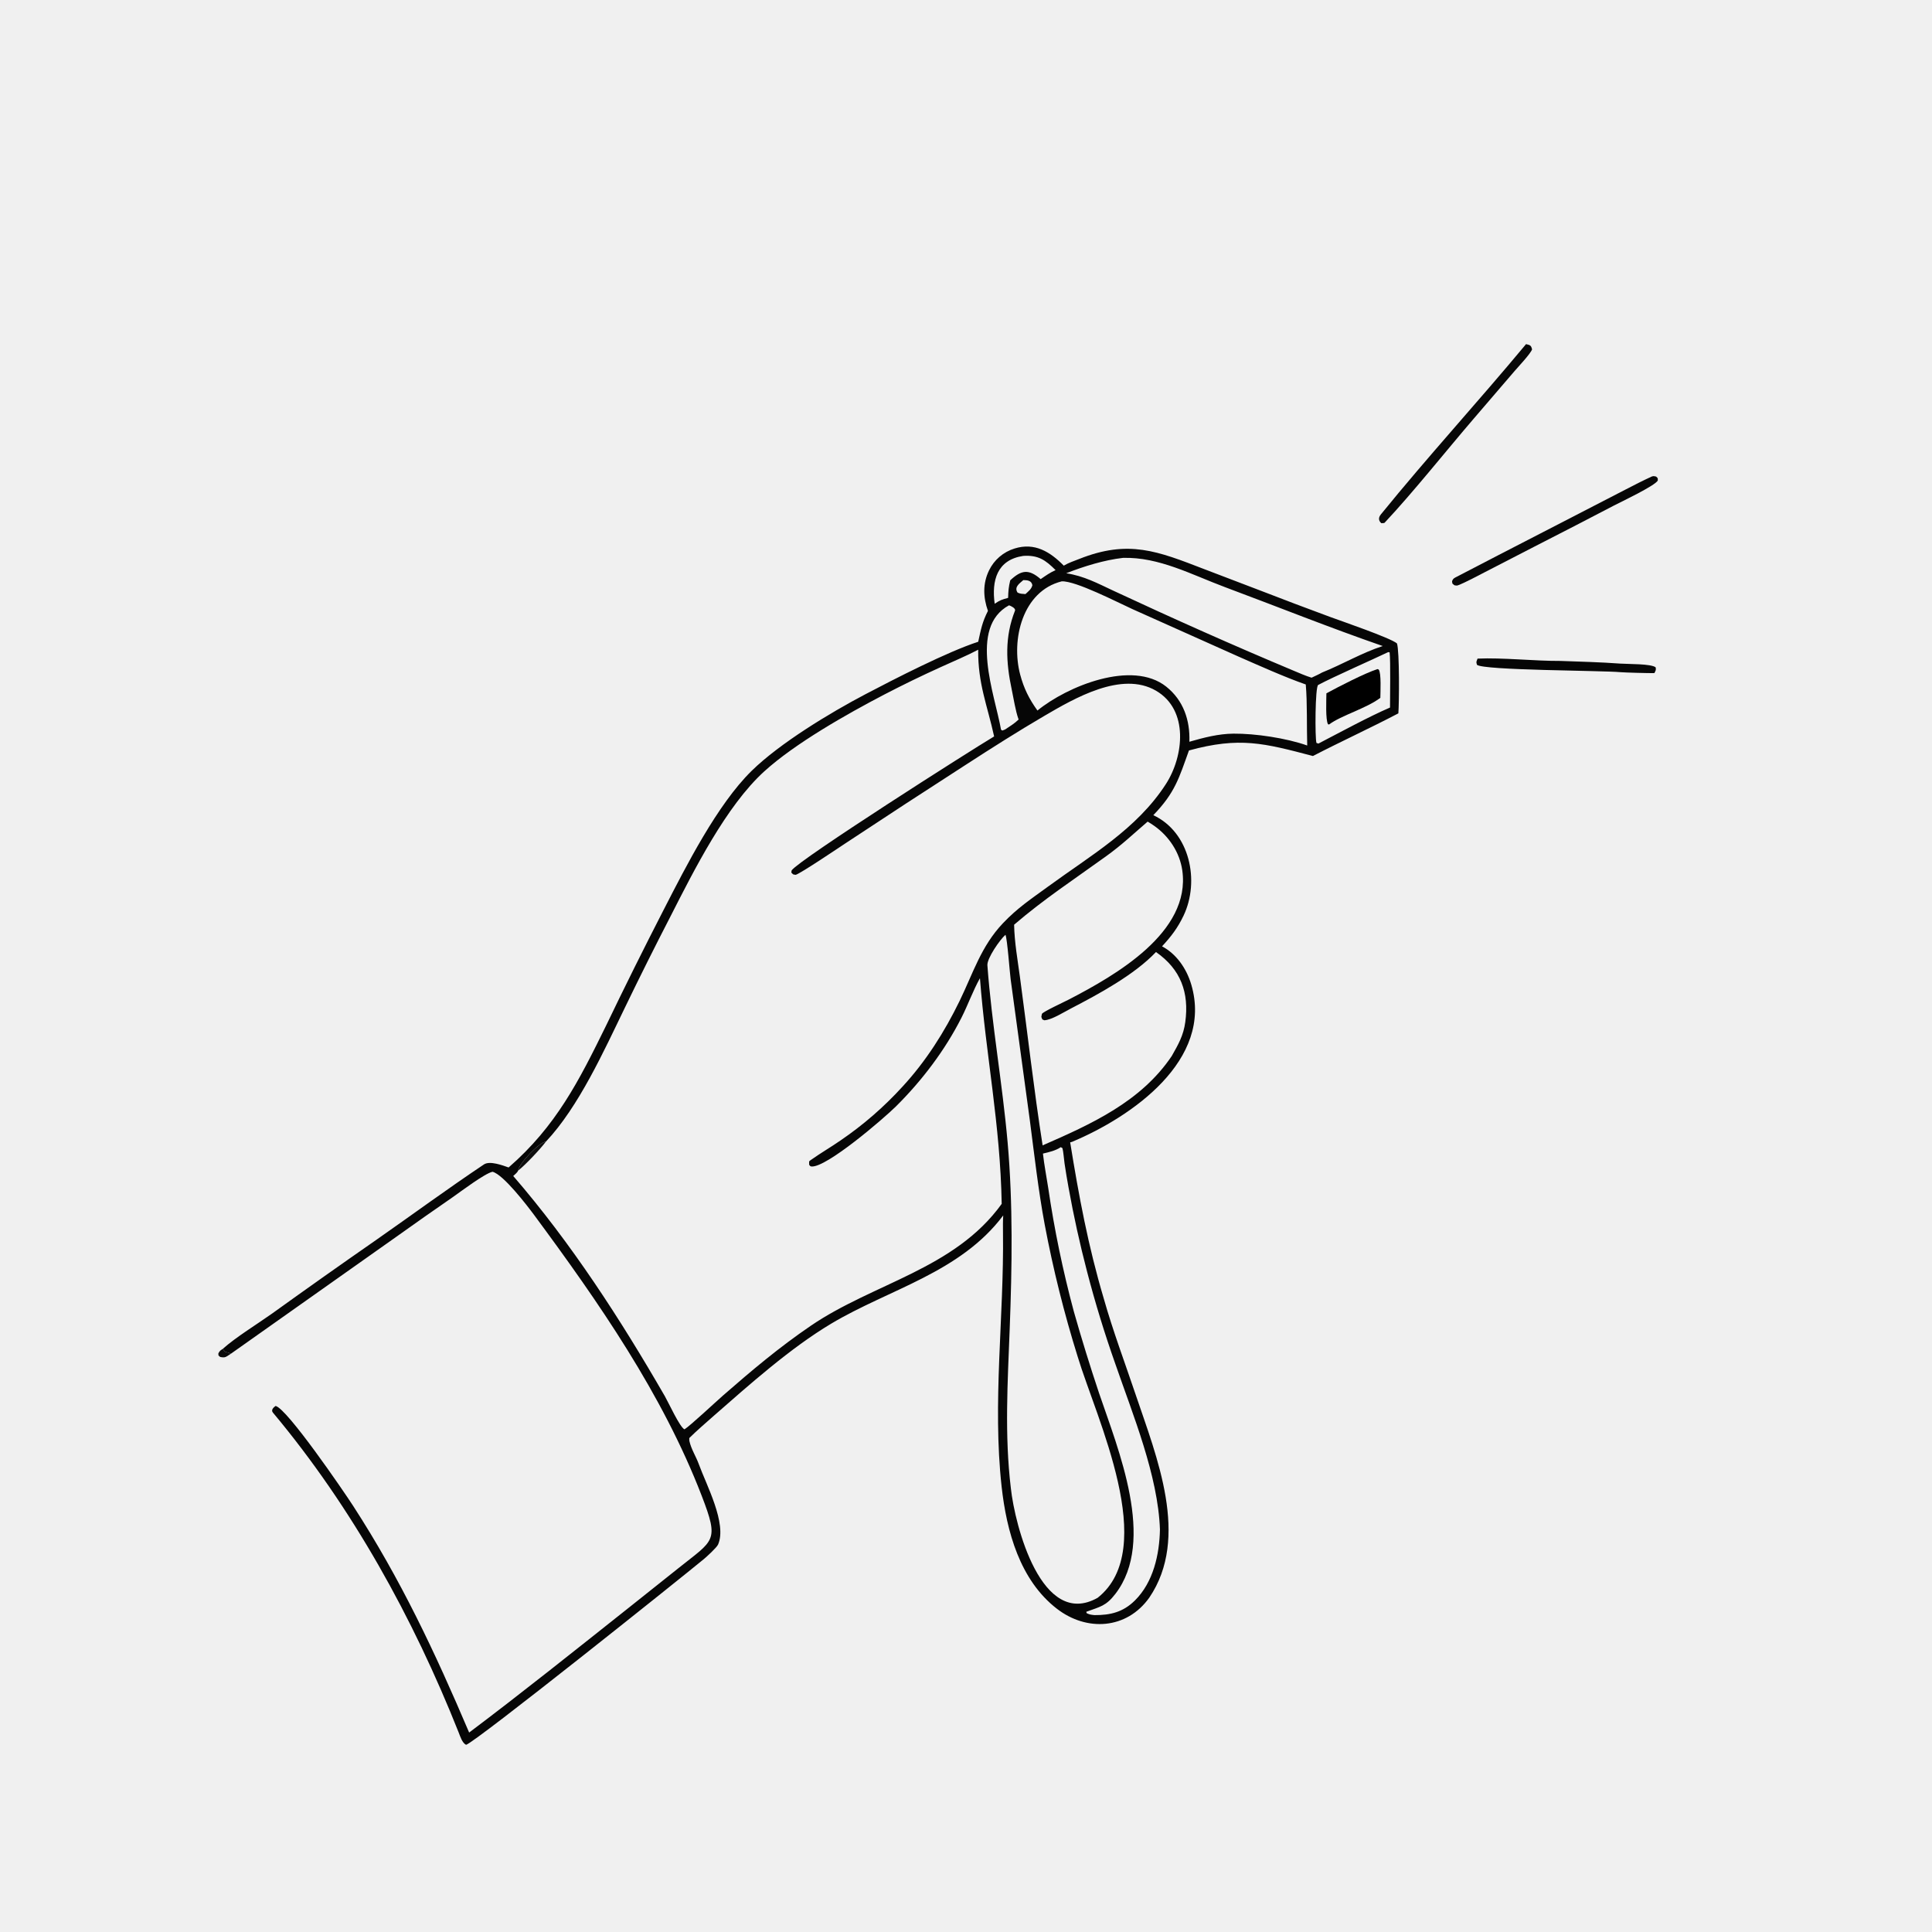
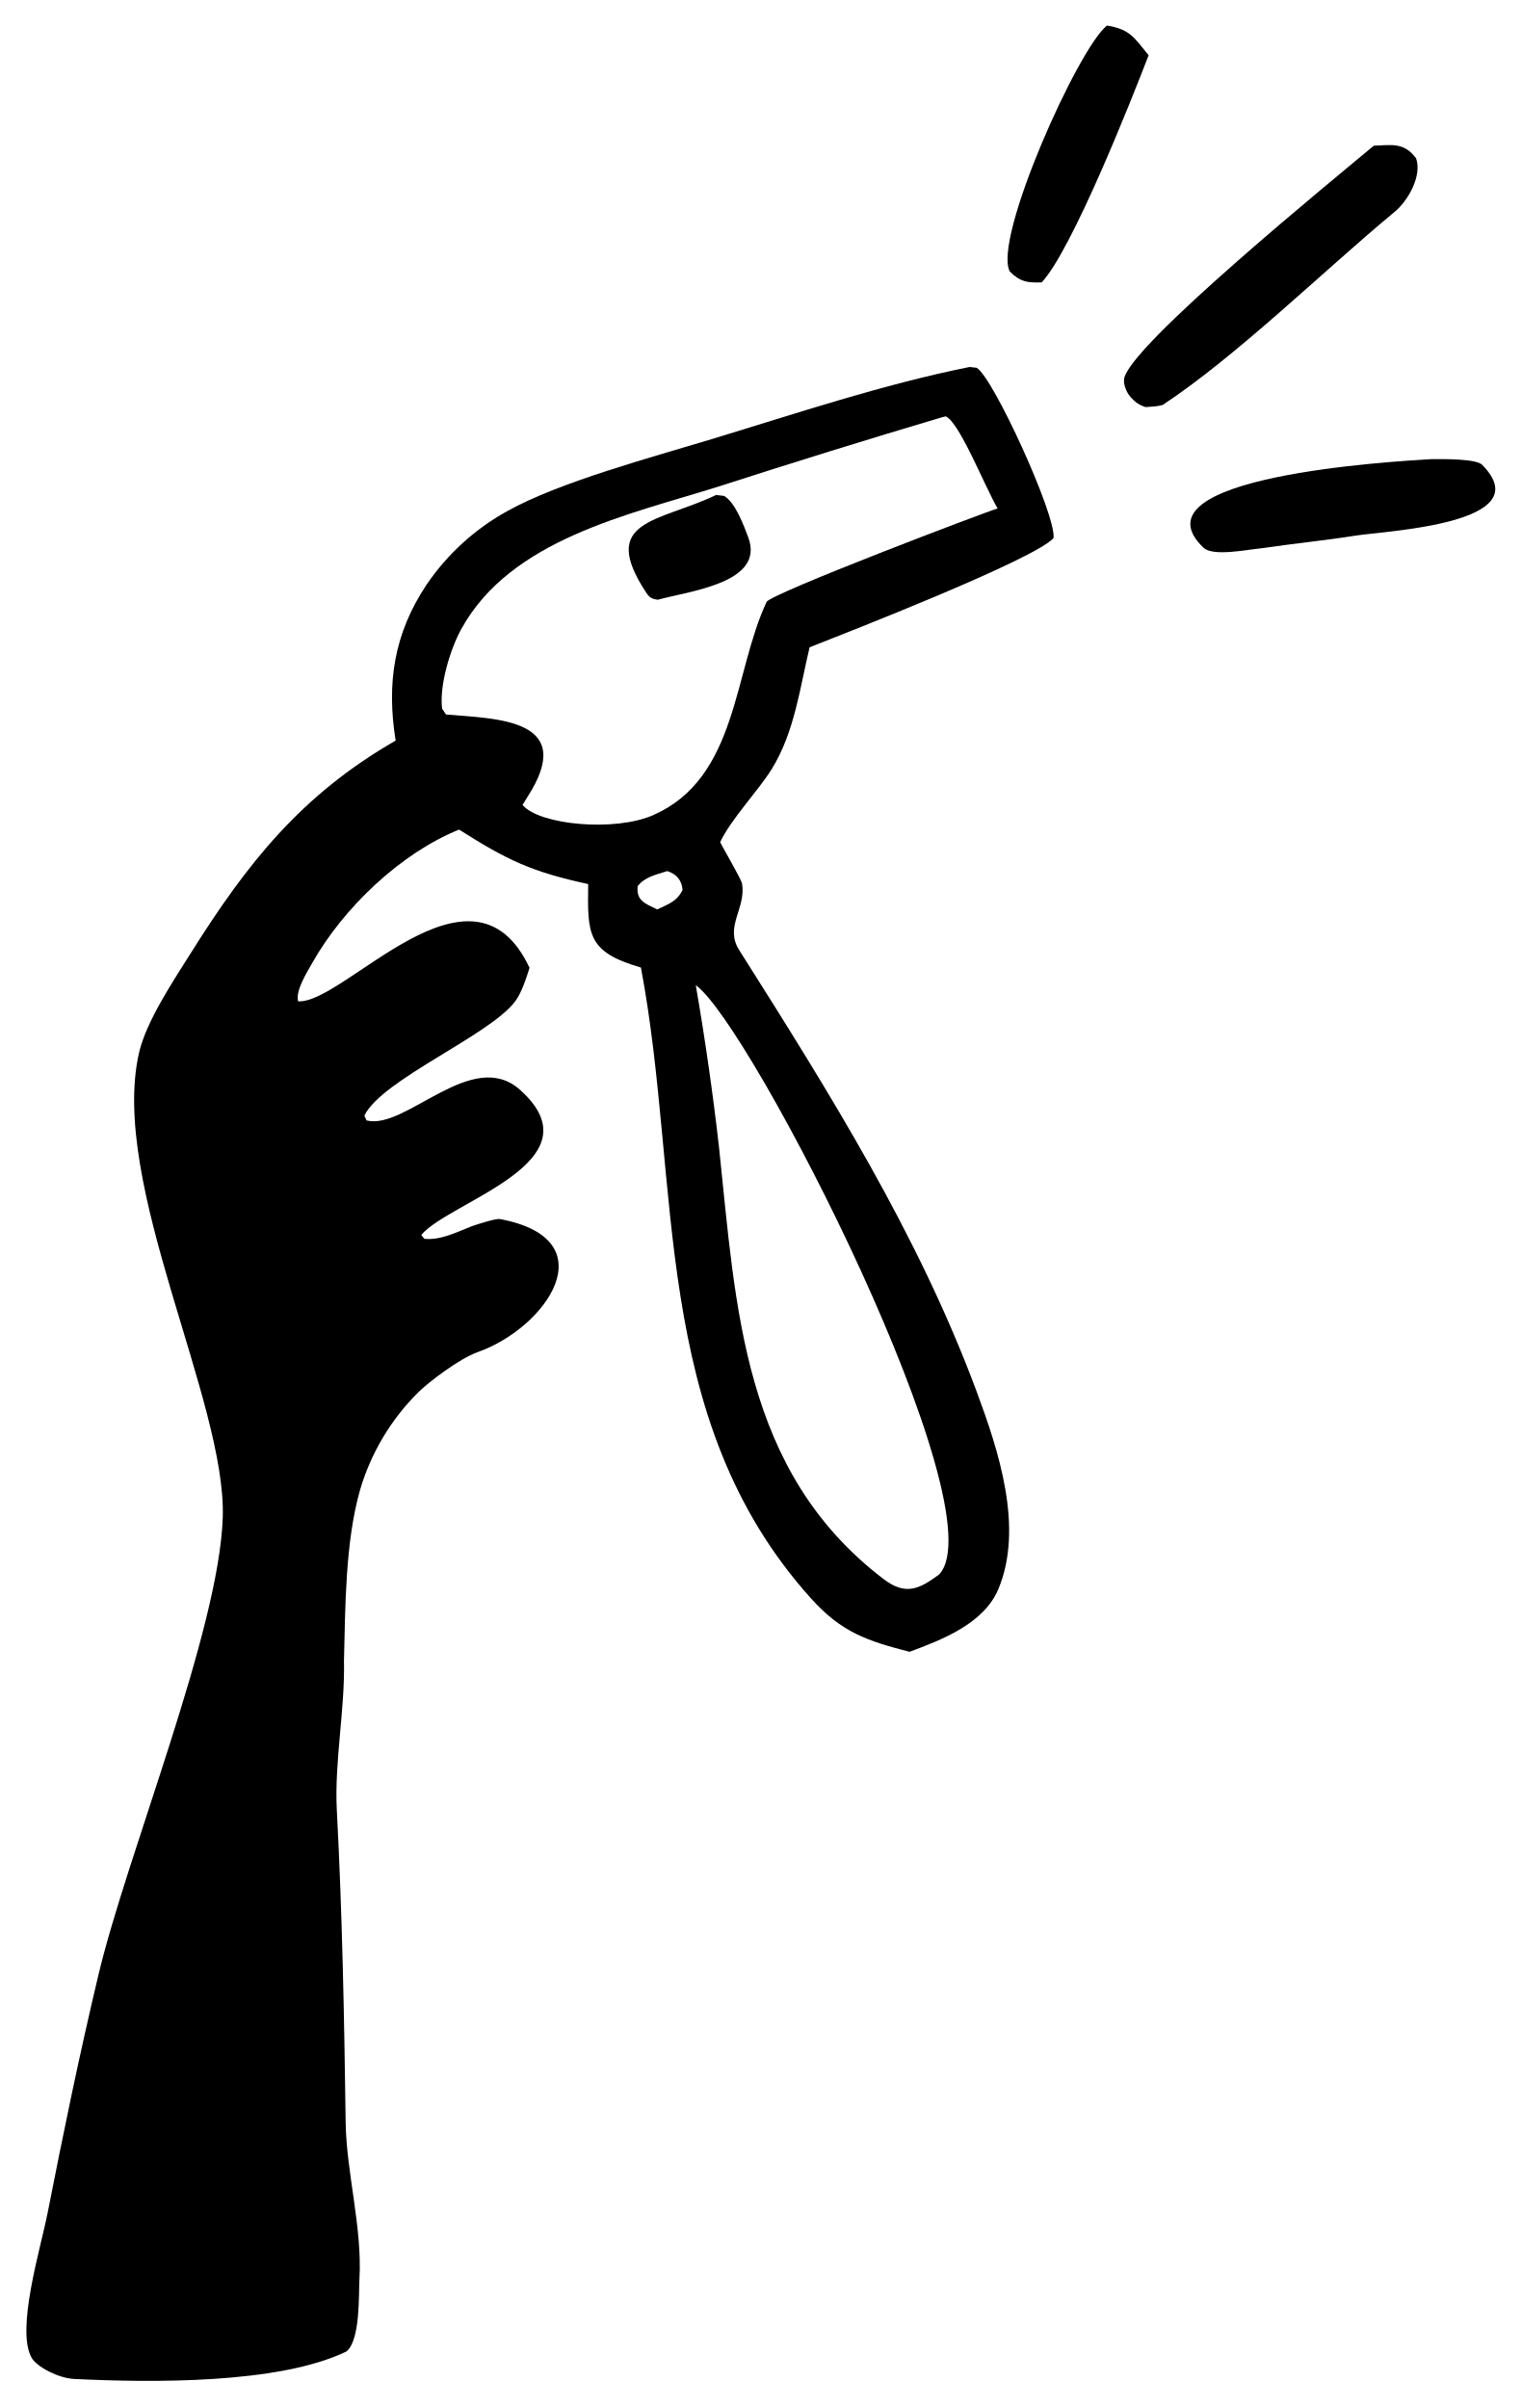
- <svg xmlns="http://www.w3.org/2000/svg" width="804" height="804" viewBox="0 0 804 804" fill="none">
-   <path d="M411.131 254.222C409.141 248.596 408.905 242.859 411.606 237.334C413.73 232.963 417.577 229.674 422.225 228.258C430.603 225.635 437.076 229.674 442.683 235.395C444.834 234.136 446.86 233.5 449.129 232.601C469.629 224.469 481.638 229.312 501.145 236.844L524.311 245.689C534.079 249.472 543.877 253.176 553.704 256.801C558.152 258.432 578.624 265.455 581.345 267.753C582.432 270.869 582.264 292.8 581.926 296.865C570.223 303 558.049 308.566 546.374 314.614C525.992 309.255 515.855 306.538 494.782 312.303C490.616 323.854 489.015 329.829 479.95 339.24C495.162 346.315 499.394 366.641 492.536 381.05C490.11 386.143 487.378 389.721 483.577 393.819C489.399 396.873 493.722 402.856 495.759 409.769C504.992 441.116 470.999 464.757 446.098 475.196C445.847 475.255 445.599 475.314 445.348 475.377C448.991 497.86 452.795 518.368 459.328 540.38C463.191 554.01 468.125 567.083 472.648 580.505C481.277 606.105 495.268 639.843 478.285 664.847C468.875 678.096 452.226 679.062 439.832 669.483C424.424 657.584 418.88 637.233 416.827 618.703C412.953 583.717 417.836 548.133 417.393 513.045C417.361 510.658 417.345 508.188 417.487 505.805C399.566 529.662 369.941 536.474 345.903 550.838C328.858 561.022 311.873 576.206 296.92 589.295C294.401 591.501 289.497 595.792 286.88 598.403C286.776 598.509 286.886 599.667 286.888 599.675C287.633 603.078 289.641 606.082 290.809 609.313C293.91 617.887 302.607 634.014 298.837 642.733C298.266 644.052 293.857 648.029 292.955 648.775C283.296 656.775 198.076 724.864 193.963 726.105C192.352 725.351 191.503 722.548 190.891 721.009C171.965 673.362 146.528 627.238 113.56 587.835C112.664 586.763 113.865 585.652 114.687 585.083C119.511 586.186 142.951 620.481 146.952 626.657C166.778 657.266 181.054 687.667 195.233 720.997C217.142 704.517 239.976 686.254 261.503 669.177L282.256 652.649C297.154 640.707 299.421 641.657 292.002 622.437C275.683 580.144 249.093 541.864 222.273 505.609C219.236 501.522 209.469 488.779 204.968 487.629C201.842 488.245 191.531 496.011 188.568 498.087C180.681 503.529 172.839 509.036 165.044 514.607L96.037 563.389C93.985 562.176 94.093 563.444 92.723 561.316C98.153 556.468 107.049 551.023 113.234 546.63C127.544 536.332 141.939 526.153 156.418 516.091C171.426 505.605 186.179 494.754 201.404 484.571C203.816 482.957 209.187 484.963 211.655 485.843C231.4 468.687 240.91 449.847 252.141 426.972C259.968 410.676 268.017 394.486 276.287 378.408C285.584 360.319 298.483 334.826 312.79 320.792C324.518 309.289 345.479 296.601 360.225 288.862C372.354 282.496 394.25 271.238 407.083 267.069C408.222 261.897 408.74 258.93 411.131 254.222ZM213.583 489.388C237.686 517.253 258.304 549.162 276.701 581.067C278.175 583.622 282.923 594.006 284.854 594.819C287.308 593.268 297.981 583.269 300.909 580.717C312.868 570.283 324.224 560.704 337.408 551.717C363.563 533.891 397.297 528.167 416.859 500.981C416.262 467.82 410.283 439.275 407.802 407.08C404.889 412.293 402.84 418.139 400.123 423.498C393.241 437.085 383.656 449.718 372.861 460.42C367.741 465.496 343.942 485.937 337.709 485.435C337.138 485.387 337.083 485.124 336.738 484.732C336.774 483.134 336.41 483.452 337.617 482.6C341.607 479.778 345.783 477.375 349.832 474.564C359.275 468.126 367.932 460.6 375.626 452.148C385.319 441.643 393.068 429.414 399.314 416.588C404.94 405.042 408.246 393.807 417.393 384.182C423.521 377.736 429.088 374.108 436.185 368.925C453.792 356.034 473.025 345.094 485.163 326.321C492.642 314.754 494.829 295.439 481.053 287.427C466.771 279.12 447.123 290.598 434.705 297.853C423.803 304.224 412.737 311.256 402.011 318.201C385.26 328.981 368.577 339.868 351.964 350.86C349.314 352.61 333.095 363.549 331.123 364.058C329.751 363.816 330.345 364.104 329.304 363.109L329.446 362.198C332.772 357.586 403.456 312.588 413.706 306.464C410.86 293.449 406.927 284.515 407.076 270.379C402.541 272.787 396.229 275.444 391.426 277.642C383.498 281.235 375.668 285.042 367.945 289.058C352.457 297.147 330.9 309.334 318.065 320.994C302.182 335.425 288.81 362.136 278.957 381.485C272.503 393.984 266.216 406.566 260.097 419.234C251.321 437.328 240.842 460.588 227.195 475.071C224.444 475.251 215.868 484.284 215.651 487.131C215.269 487.998 214.343 488.673 213.583 489.388ZM422.021 384.818C422.178 392.231 423.466 399.323 424.455 406.648C427.607 429.924 430.246 453.451 433.885 476.649C453.973 467.867 474.791 458.539 487.613 439.475C490.345 434.666 492.497 430.913 493.25 425.374C494.931 413.024 491.35 403.362 481.061 396.182C472.122 405.651 457.074 413.762 445.615 419.709C442.686 421.228 437.638 424.44 434.599 424.585L433.763 424.232C433.202 422.787 433.308 423.537 433.614 421.884C434.317 420.903 442.616 417.083 444.834 415.933C464.196 405.875 495.618 388.014 492.018 362.282C490.97 354.786 486.479 347.97 480.244 343.615C479.385 343.011 478.501 342.444 477.594 341.914C471.364 347.255 467.097 351.424 460.239 356.377C447.056 365.895 434.379 374.191 422.021 384.818ZM456.788 664.921C482.616 644.499 456.199 590.159 448.497 564.645C442.843 546.567 438.254 528.175 434.745 509.559C432.114 495.473 430.387 480.202 428.534 465.978L420.58 407.527C420.207 404.827 419.198 390.752 418.425 389.018C416.195 390.914 410.687 398.797 410.903 401.717C412.725 426.305 417.153 450.837 419.324 475.44C421.585 501.083 421.165 527.122 420.192 552.817C419.348 575.107 417.997 597.096 420.667 619.327C422.316 634.693 433.437 678.073 456.788 664.921ZM418.339 303.534C420.27 302.251 422.241 301.045 423.894 299.424C422.594 295.886 421.825 290.659 421.04 286.988C418.606 275.607 418.068 265.046 422.386 254.133C422.779 253.147 420.675 252.14 419.901 251.902C402.965 261.057 414.044 289.207 416.576 303.649L417.114 304.021C417.361 303.928 418.146 303.652 418.339 303.534ZM413.934 251.255C416.18 249.753 416.91 249.509 419.528 248.804C419.615 245.877 419.717 244.383 420.412 241.502C425.013 237.189 428.071 236.671 433.076 241C435.267 239.507 436.853 238.334 439.283 237.255C435.078 233.049 432.059 230.918 425.778 231.343C414.888 233.015 412.619 241.578 413.934 251.255ZM577.706 271.372C571.428 274.388 554.803 281.704 548.561 285.044C547.273 285.733 547.199 307.278 547.842 309.171L548.659 309.441C557.296 304.967 569.819 298.141 578.456 294.447C578.432 289.761 578.727 275.366 578.287 271.475L577.706 271.372ZM441.446 477.387C439.35 478.828 436.495 479.483 434.018 480.06C434.529 484.689 435.49 489.631 436.205 494.283C438.757 511.659 442.321 528.869 446.887 545.829C450.114 557.202 453.604 568.492 457.357 579.704C465.346 603.275 481.198 641.166 464.16 663.296C460.227 668.403 457.848 668.608 452.057 670.739L452.203 671.312C453.557 671.968 453.973 671.945 455.433 672.125C462.06 672.168 467.364 670.916 472.303 666.021C479.958 658.444 482.51 646.894 482.71 636.479C481.913 614.016 471.462 588.808 464.168 567.656C459.689 554.999 455.755 542.154 452.375 529.16C449.36 517.63 446.793 505.986 444.685 494.252C444.076 490.852 443.503 487.551 443.004 484.123C442.765 482.467 442.525 479.173 442.137 477.799L441.446 477.387ZM426.744 247.222C428.055 245.986 429.174 245.24 429.621 243.553C429.303 241.612 427.604 241.409 425.857 241.405C424.153 242.891 421.939 244.346 423.481 246.625C424.62 247.16 425.492 247.125 426.744 247.222ZM467.336 232.159C459.469 233.066 451.103 235.661 443.695 238.561C451.111 239.691 456.67 242.718 463.407 245.859C488.178 257.408 513.193 268.574 538.405 279.135C540.752 280.118 543.395 281.287 545.805 282.018C547.195 281.362 548.871 280.629 550.178 279.862C558.587 276.501 566.879 271.594 575.429 268.847C553.401 261.227 531.633 252.482 509.794 244.341C496.006 239.2 482.27 231.729 467.336 232.159ZM441.838 241.923C425.495 246.007 420.671 266.219 424.557 280.772C426.088 286.503 428.263 290.858 431.733 295.688C444.092 285.59 471.144 274.465 485.313 285.733C492.512 291.461 495.28 299.783 494.958 308.679C500.976 306.951 507.014 305.364 513.347 305.306C522.352 305.227 535.351 307.163 543.995 310.244C543.76 302.239 544.062 292.575 543.394 284.84C534.899 281.903 523.55 276.809 515.258 273.171L471.301 253.5C465.012 250.65 447.668 241.662 441.838 241.923Z" fill="black" fill-opacity="0.973" />
-   <path d="M573.266 278.438L573.741 278.639C574.876 280.03 574.452 288.098 574.428 290.409C568.481 294.864 558.242 297.67 553.088 301.492L552.668 301.41C551.56 299.626 551.965 291.135 551.984 288.536C557.084 285.748 568.057 280.092 573.266 278.438Z" fill="black" />
-   <path d="M215.651 487.131C215.869 484.284 224.445 475.251 227.196 475.071C224.851 478.211 218.619 484.806 215.651 487.131Z" fill="black" fill-opacity="0.945" />
-   <path d="M635.062 143.206C636.833 143.632 637.159 143.72 637.567 145.395C636.966 147.189 631.867 152.574 630.257 154.455L613.388 174.112C601.709 187.703 588.122 204.834 576.176 217.568C575.649 217.757 575.422 217.697 574.825 217.718C573.588 216.618 573.604 215.359 574.652 214.068C594.191 190.002 615.268 167.023 635.062 143.206Z" fill="black" fill-opacity="0.969" />
-   <path d="M687.452 198.271C688.382 198.058 688.139 198.149 689.167 198.312C690.066 199.227 689.839 198.692 689.894 199.965C688.767 202.143 674.513 208.893 671.545 210.431C660.552 216.178 649.529 221.869 638.478 227.505L618.083 238.022C614.911 239.647 609.796 242.435 606.64 243.607C606.094 243.761 605.902 243.641 605.266 243.557C604.19 242.627 604.473 243.188 604.272 241.876C604.626 240.998 604.85 240.73 605.717 240.278C629.268 227.999 652.933 215.941 676.507 203.704C680.111 201.833 683.762 199.962 687.452 198.271Z" fill="black" fill-opacity="0.973" />
-   <path d="M614.872 274.083C625.059 273.607 638.886 275.11 649.36 275.047C657.631 275.344 666.013 275.551 674.265 276.156C677.417 276.387 687.185 276.18 689.006 277.72C689.23 278.87 688.987 279.05 688.468 280.122C685.807 280.142 676.302 279.905 674.214 279.713C666.68 279.021 617.286 278.997 614.636 276.655C614.259 275.191 614.338 275.716 614.872 274.083Z" fill="black" fill-opacity="0.98" />
-   <path d="M92.723 561.316C94.093 563.444 93.986 562.176 96.038 563.389L95.712 563.601C93.925 564.763 93.661 565.116 91.631 564.692C90.719 563.88 90.954 564.37 90.871 563.185C91.577 562.011 91.573 562.097 92.723 561.316Z" fill="black" fill-opacity="0.953" />
+ <svg xmlns="http://www.w3.org/2000/svg" preserveAspectRatio="none" overflow="visible" style="display: block;" width="58.6" height="92.8" viewBox="45.5 21.8 58.6 92.8" fill="none">
+   <g id="image 397 [Vectorized]" clip-path="url(#clip0_0_4)">
+     <path id="Vector" d="M0 0H133.722V133.722H0V0Z" fill="white" />
+     <path id="Vector_2" d="M82.863 35.943L83.134 35.973C83.761 36.318 86.21 41.669 86.098 42.537C85.357 43.363 78.176 46.164 76.698 46.746C76.332 48.271 76.119 50.02 75.24 51.437C74.718 52.278 73.663 53.374 73.251 54.257C73.386 54.522 74.067 55.688 74.096 55.856C74.254 56.809 73.414 57.512 73.98 58.407C77.43 63.863 80.872 69.336 83.134 75.424C83.97 77.675 84.968 80.669 83.97 83.046C83.413 84.371 81.806 84.993 80.549 85.457C78.908 85.035 77.929 84.707 76.756 83.404C70.506 76.464 71.774 67.423 70.198 59.087C68.117 58.484 68.14 57.804 68.166 55.87C65.994 55.401 65.058 54.956 63.191 53.771C60.933 54.682 58.722 56.8 57.534 58.909C57.322 59.285 56.88 59.98 56.989 60.389C58.768 60.505 63.685 54.366 65.906 59.098C65.782 59.493 65.605 60.049 65.362 60.377C64.384 61.704 60.232 63.389 59.541 64.792L59.625 64.979C61.127 65.372 63.691 62.142 65.542 63.802C68.632 66.573 62.82 68.092 61.734 69.393L61.849 69.541C62.461 69.61 63.108 69.282 63.696 69.051C63.913 68.977 64.606 68.751 64.764 68.78C68.932 69.56 66.56 72.97 63.908 73.908C63.189 74.162 62.002 75.08 61.635 75.441C60.565 76.496 59.783 77.809 59.365 79.253C58.804 81.26 58.808 83.713 58.755 85.8C58.799 87.639 58.383 89.726 58.479 91.544C58.691 95.57 58.765 99.555 58.82 103.585C58.846 105.535 59.466 107.637 59.351 109.64C59.319 110.195 59.394 111.978 58.852 112.421C56.232 113.688 51.293 113.624 48.355 113.481C47.748 113.451 46.915 113.013 46.718 112.663C46.103 111.573 47.069 108.434 47.332 107.096C47.958 103.915 48.546 101.052 49.293 97.909C50.399 93.257 53.942 84.649 54.084 80.281C54.231 75.8 49.701 67.408 50.858 62.37C51.139 61.147 52.2 59.57 52.843 58.545C55.033 55.053 57.117 52.428 60.746 50.341C60.394 48.135 60.675 46.23 61.936 44.334C62.737 43.155 63.805 42.182 65.054 41.494C67.049 40.377 70.692 39.401 72.919 38.725C76.202 37.729 79.505 36.617 82.863 35.943Z" fill="black" />
+     <path id="Vector_3" d="M81.777 37.888L81.943 37.846C82.475 38.071 83.44 40.534 83.944 41.395C83.465 41.532 75.19 44.68 75.042 44.996C73.757 47.722 73.934 51.786 70.666 53.216C69.18 53.866 66.28 53.592 65.637 52.821L65.816 52.527C67.788 49.488 64.622 49.501 62.687 49.336L62.536 49.108C62.426 48.203 62.854 46.8 63.286 46.024C65.2 42.579 69.701 41.645 73.162 40.559C76.023 39.635 78.895 38.744 81.777 37.888Z" fill="white" />
+     <path id="Vector_4" d="M73.094 40.876L73.396 40.91C73.824 41.135 74.172 42.07 74.337 42.517C74.984 44.265 72.069 44.577 70.845 44.913C70.651 44.886 70.54 44.847 70.417 44.662C68.527 41.813 70.889 41.935 73.094 40.876Z" fill="black" />
+     <path id="Vector_5" d="M72.312 59.767C74.438 61.271 84.031 80.039 81.683 82.483C80.945 83.022 80.414 83.313 79.555 82.659C74.103 78.507 73.864 72.188 73.204 65.977C72.966 63.898 72.669 61.828 72.312 59.767Z" fill="white" />
+     <path id="Vector_6" d="M71.215 55.37C71.578 55.487 71.774 55.732 71.803 56.096C71.584 56.544 71.278 56.631 70.824 56.848C70.356 56.613 70.017 56.52 70.072 55.953C70.349 55.592 70.772 55.513 71.215 55.37Z" fill="white" />
+     <path id="Vector_7" d="M98.439 27.415C99.144 27.386 99.604 27.282 100.068 27.897C100.312 28.578 99.749 29.545 99.256 29.953C96.542 32.2 93.179 35.508 90.303 37.407C90.109 37.466 89.856 37.472 89.646 37.489C89.408 37.414 89.244 37.3 89.078 37.115C88.923 36.944 88.792 36.648 88.816 36.416C88.941 35.183 96.967 28.651 98.439 27.415Z" fill="black" />
+     <path id="Vector_8" d="M100.66 39.494C101.032 39.493 102.371 39.469 102.612 39.71C104.878 41.993 98.908 42.255 97.709 42.446C96.587 42.625 95.294 42.753 94.141 42.926C93.589 42.974 92.248 43.263 91.876 42.907C89.002 40.151 99.24 39.581 100.66 39.494Z" fill="black" />
+     <path id="Vector_9" d="M88.158 22.785C89.045 22.927 89.205 23.247 89.763 23.93C89.062 25.746 86.811 31.429 85.642 32.683C85.08 32.7 84.818 32.664 84.412 32.263C83.753 31.003 87.055 23.643 88.158 22.785Z" fill="black" />
+   </g>
+   <defs>
+     <clipPath id="clip0_0_4">
+       <rect width="133.722" height="133.722" fill="white" />
+     </clipPath>
+   </defs>
</svg>
